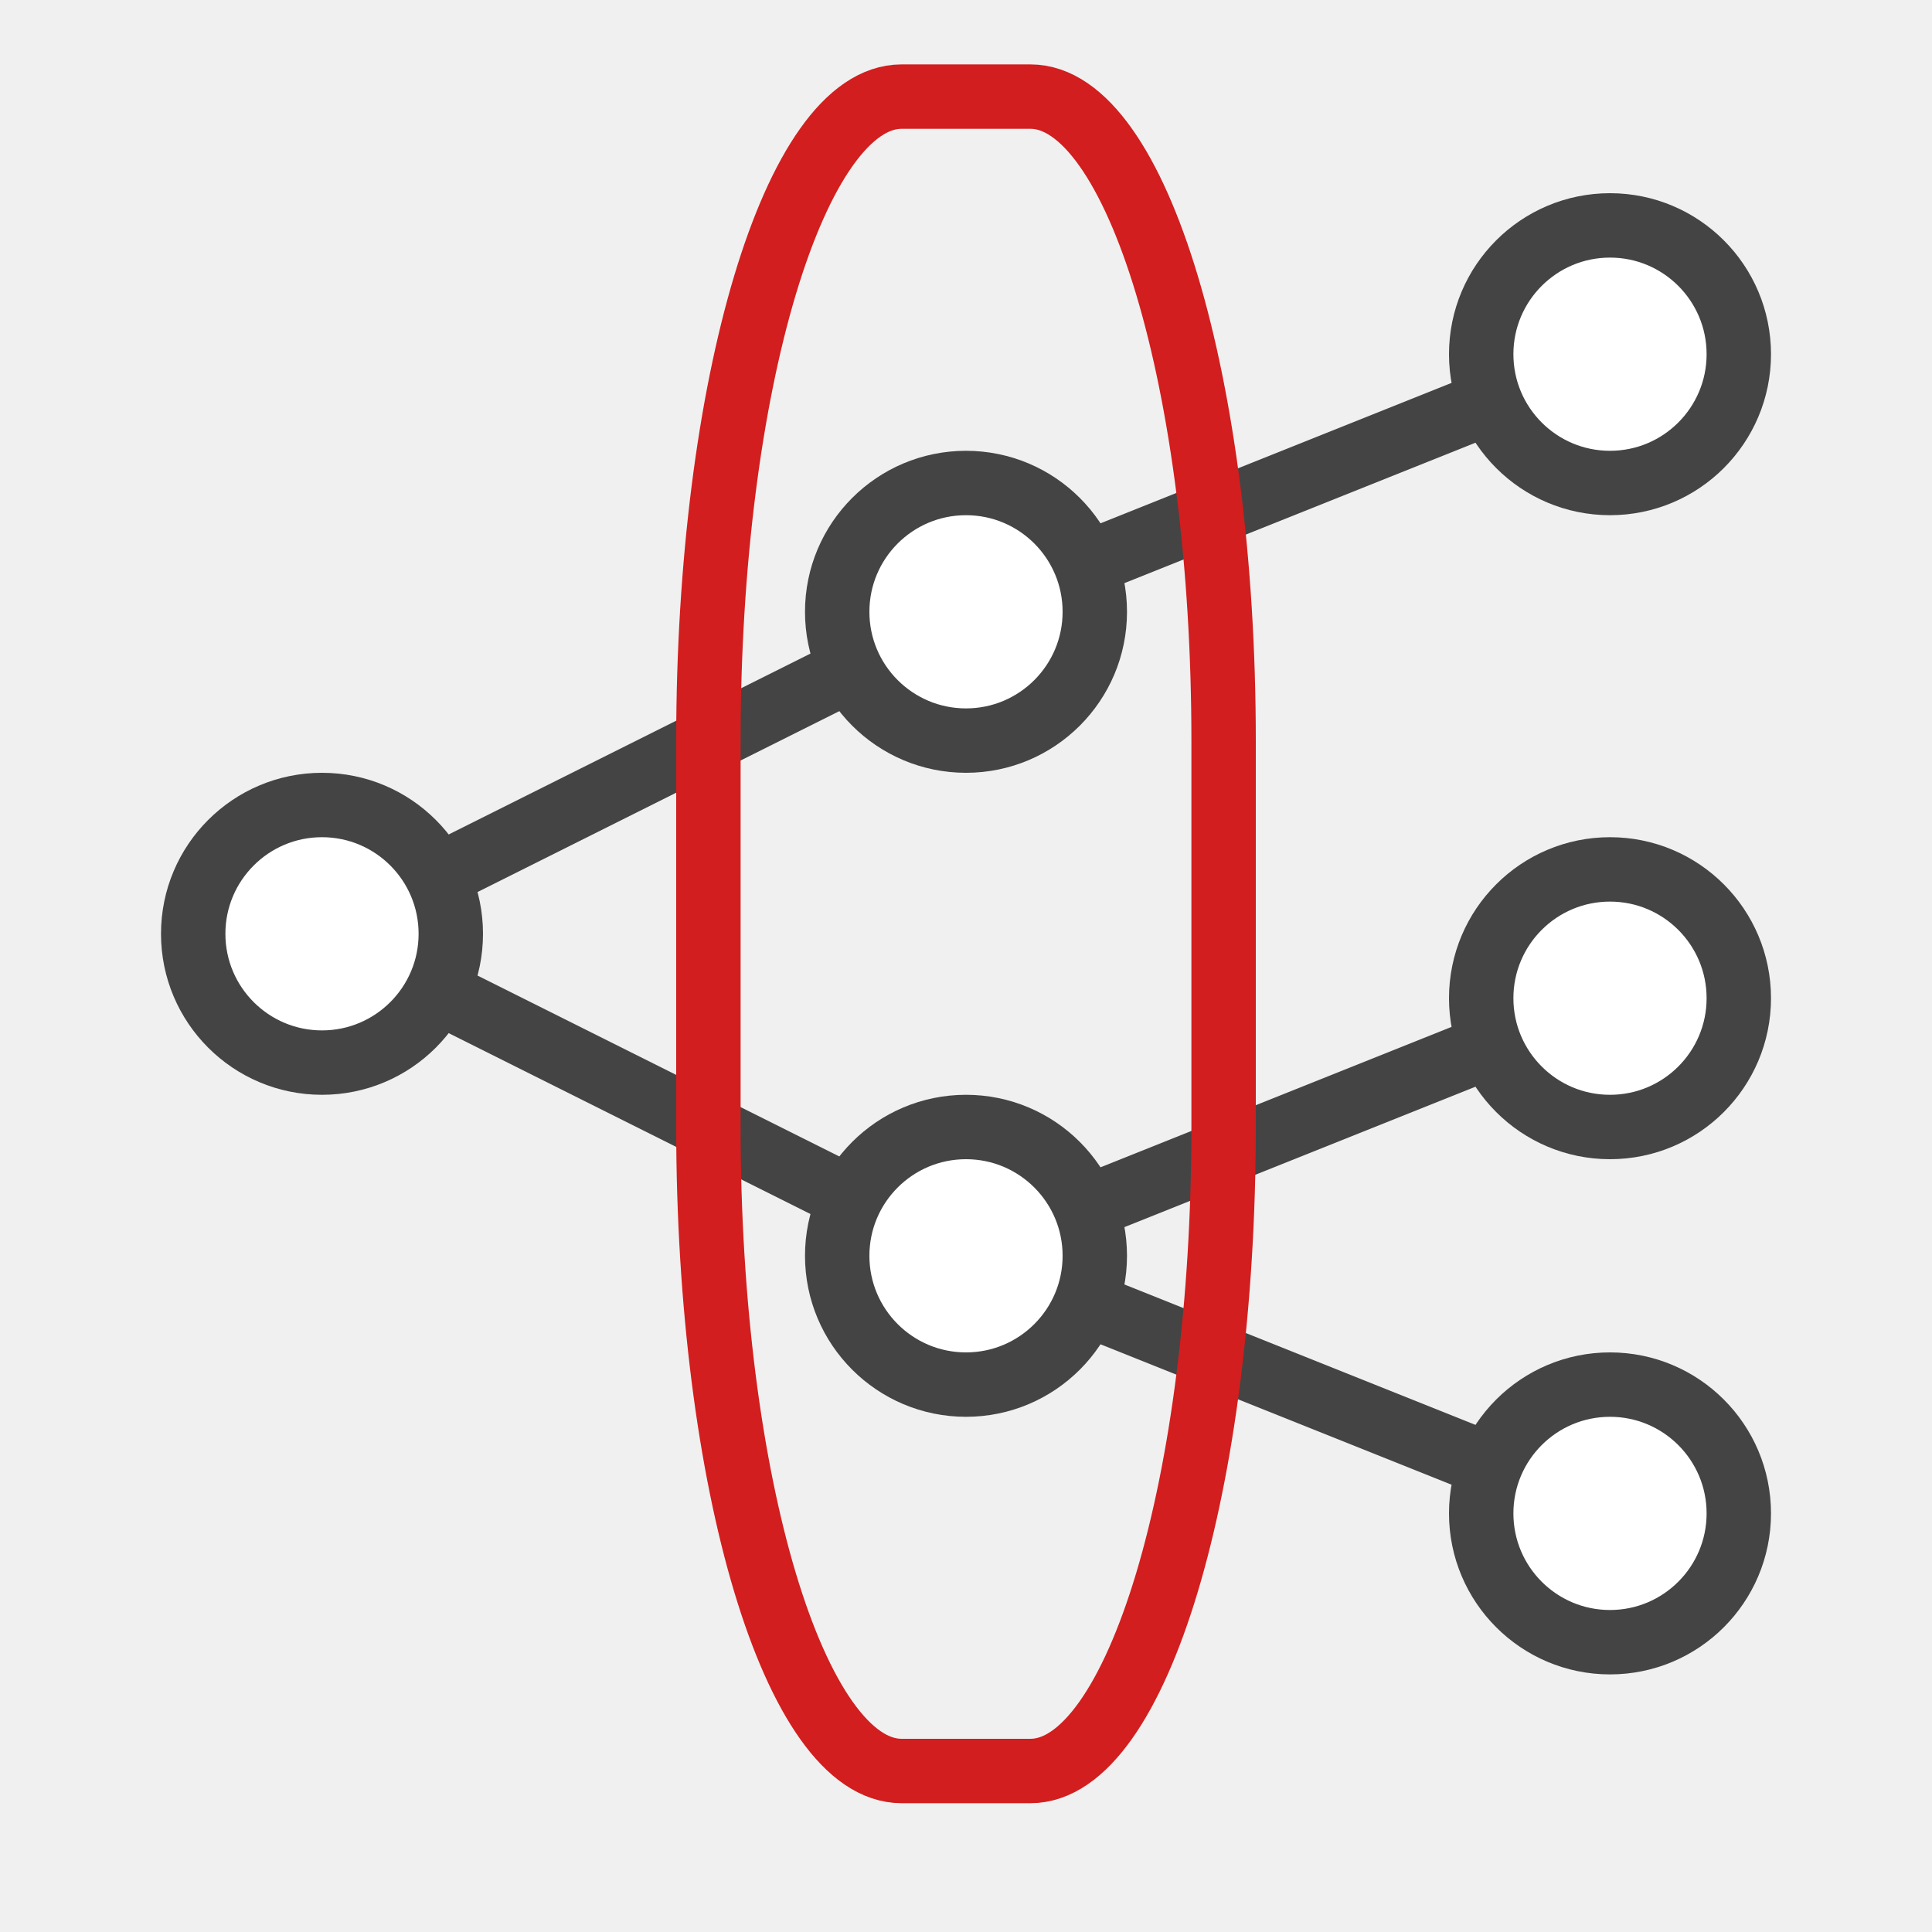
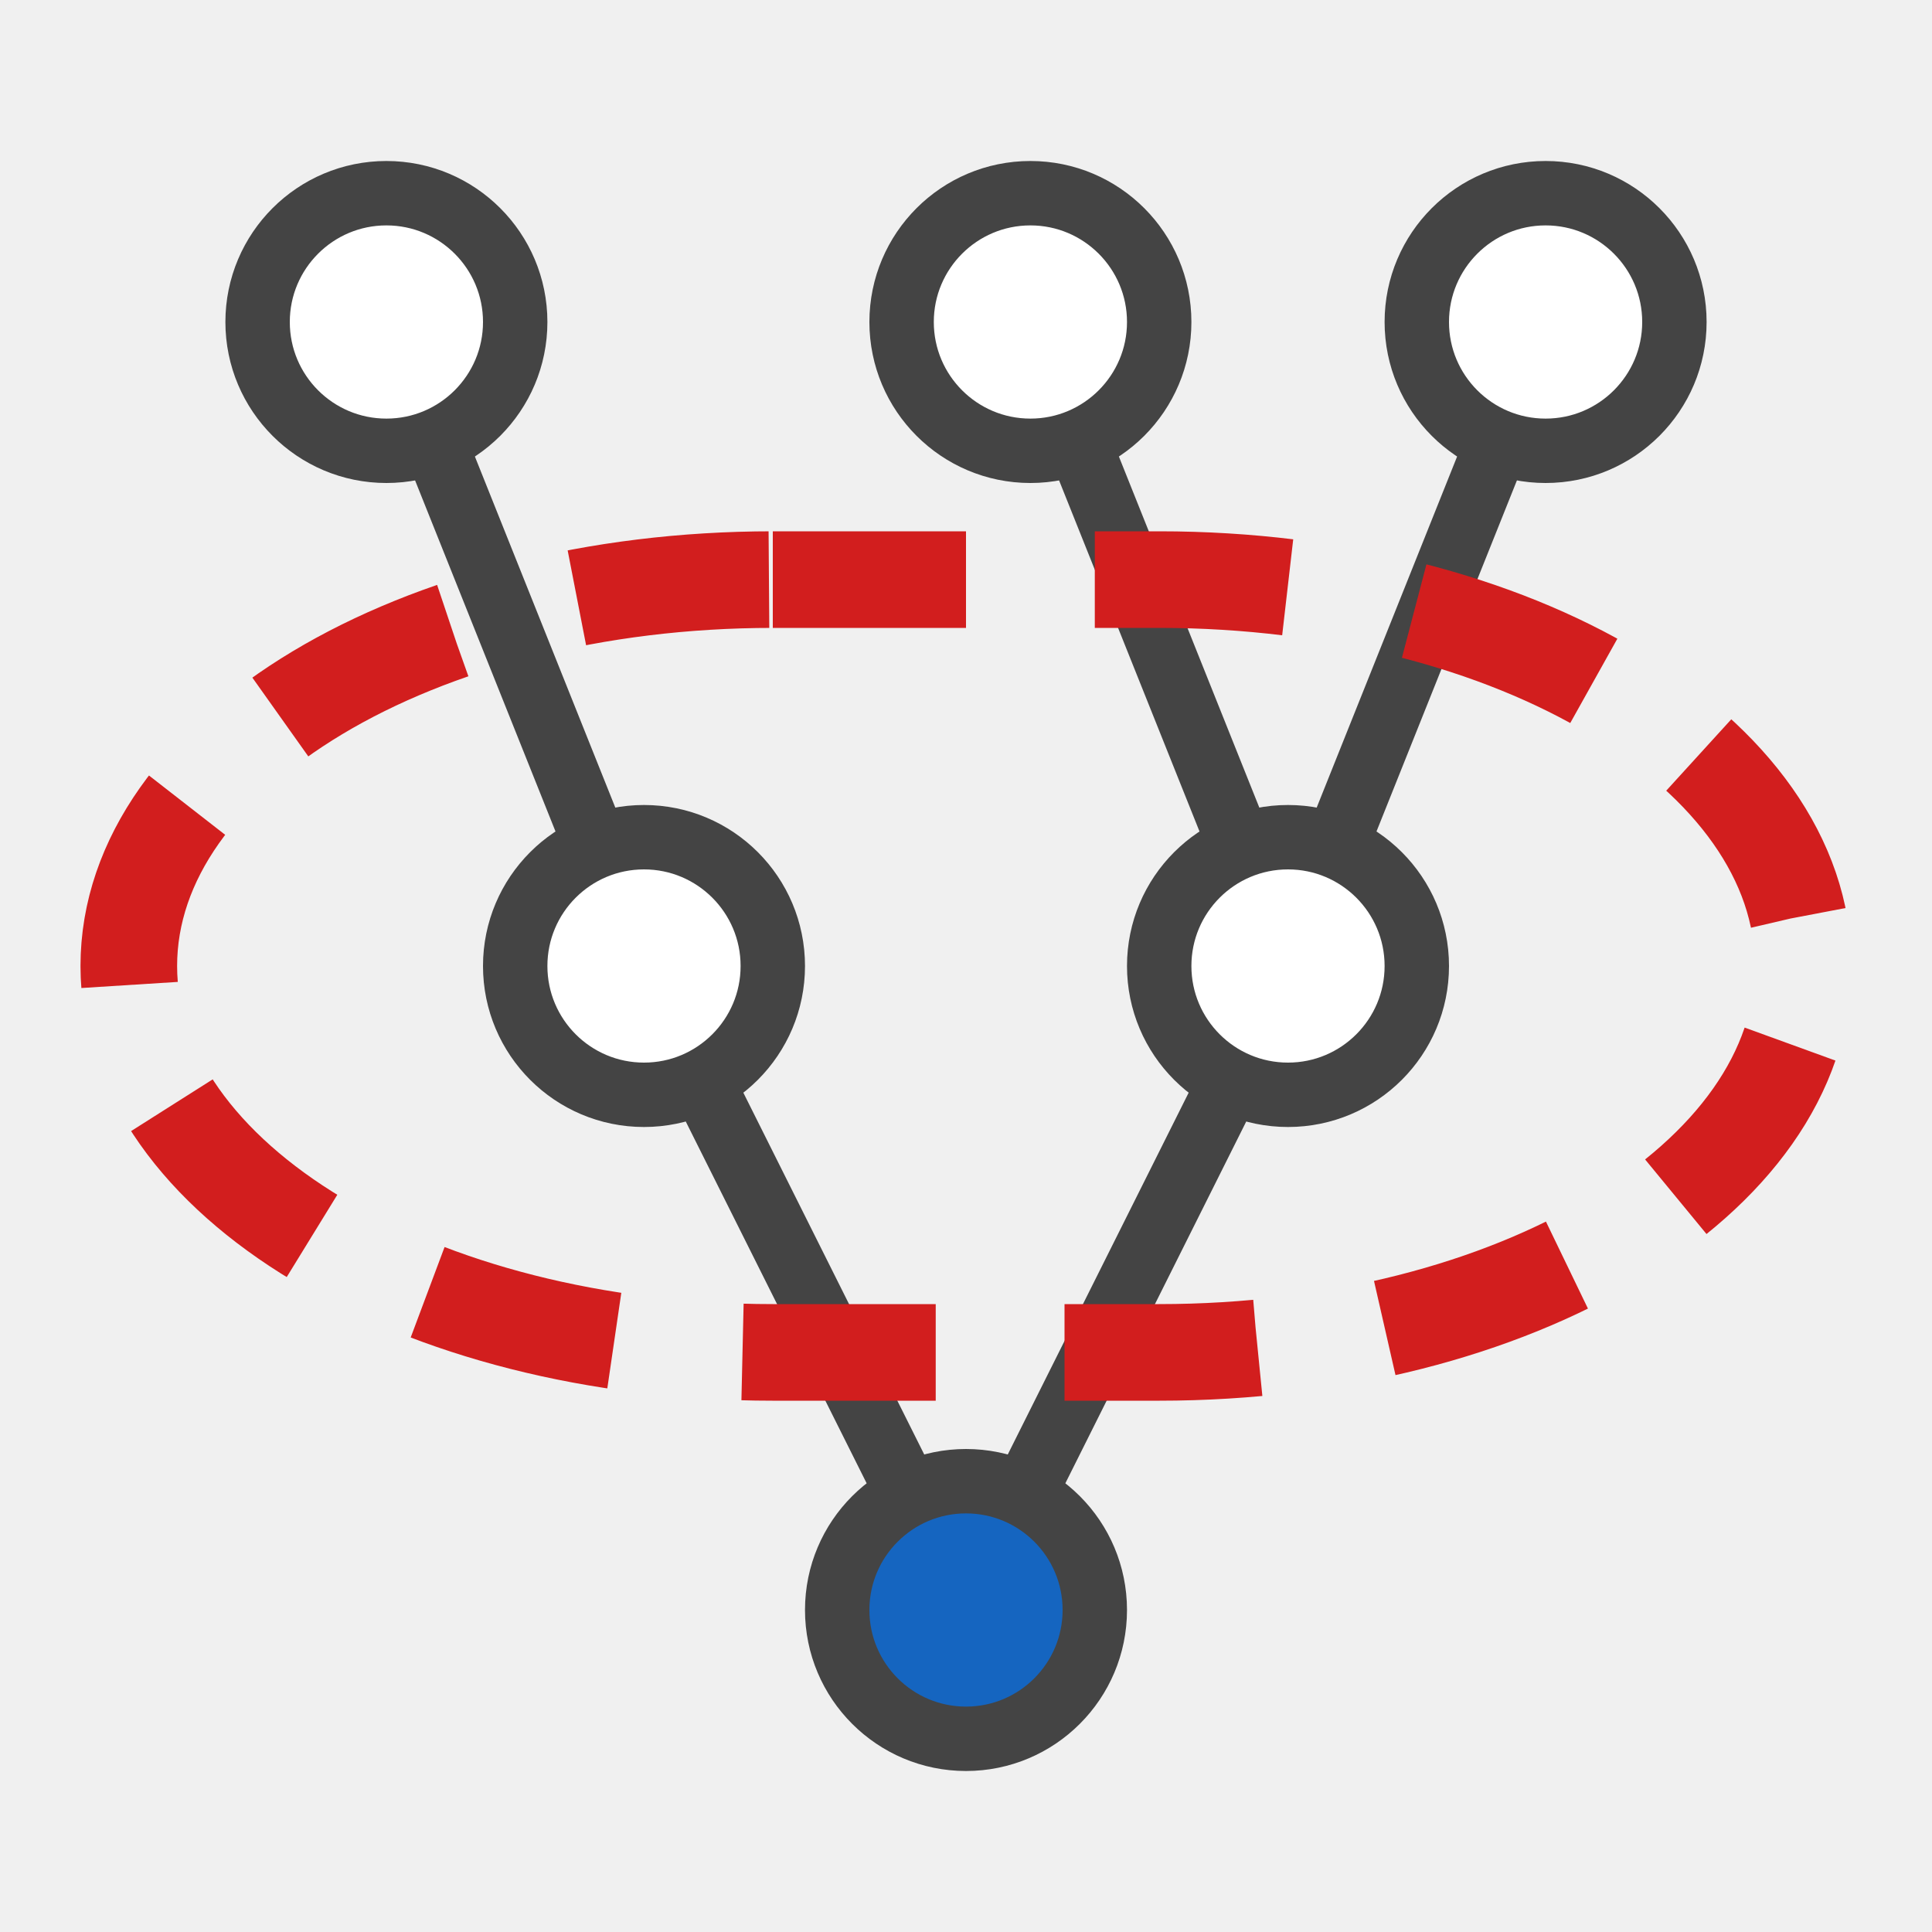
- <svg xmlns="http://www.w3.org/2000/svg" version="1.1" viewBox="-25 -14.5 30 30" style="fill:#FFFFFF;stroke:#444444">
-   <g transform="rotate(90)">
-     <line x1="0" y1="20" x2="-5" y2="10" />
-     <line x1="0" y1="20" x2="5" y2="10" />
-     <line x1="-9" y1="0" x2="-5" y2="10" />
-     <line x1="1" y1="0" x2="5" y2="10" />
-     <line x1="9" y1="0" x2="5" y2="10" />
-     <circle cx="0" cy="20" r="2" />
-     <circle cx="-5" cy="10" r="2" />
-     <circle cx="5" cy="10" r="2" />
-     <circle cx="-9" cy="0" r="2" />
-     <circle cx="1" cy="0" r="2" />
-     <circle cx="9" cy="0" r="2" />
-     <rect x="-13" y="6" width="26" height="8" rx="10" ry="3" fill="none" stroke="#D21E1E" />
-   </g>
+ <svg xmlns="http://www.w3.org/2000/svg" version="1.1" viewBox="-15 -5 30 30" style="fill:#FFFFFF;stroke:#444444">
+   <line x1="0" y1="20" x2="-5" y2="10" />
+   <line x1="0" y1="20" x2="5" y2="10" />
+   <line x1="-9" y1="0" x2="-5" y2="10" />
+   <line x1="1" y1="0" x2="5" y2="10" />
+   <line x1="9" y1="0" x2="5" y2="10" />
+   <circle cx="0" cy="20" r="2" fill="#1565c0" />
+   <circle cx="-5" cy="10" r="2" />
+   <circle cx="5" cy="10" r="2" />
+   <circle cx="-9" cy="0" r="2" />
+   <circle cx="1" cy="0" r="2" />
+   <circle cx="9" cy="0" r="2" />
+   <rect x="-13" y="4" width="26" height="12" rx="10" ry="10" fill="none" stroke="#D21E1E" stroke-dasharray="3 2" stroke-width="1.5" />
</svg>
